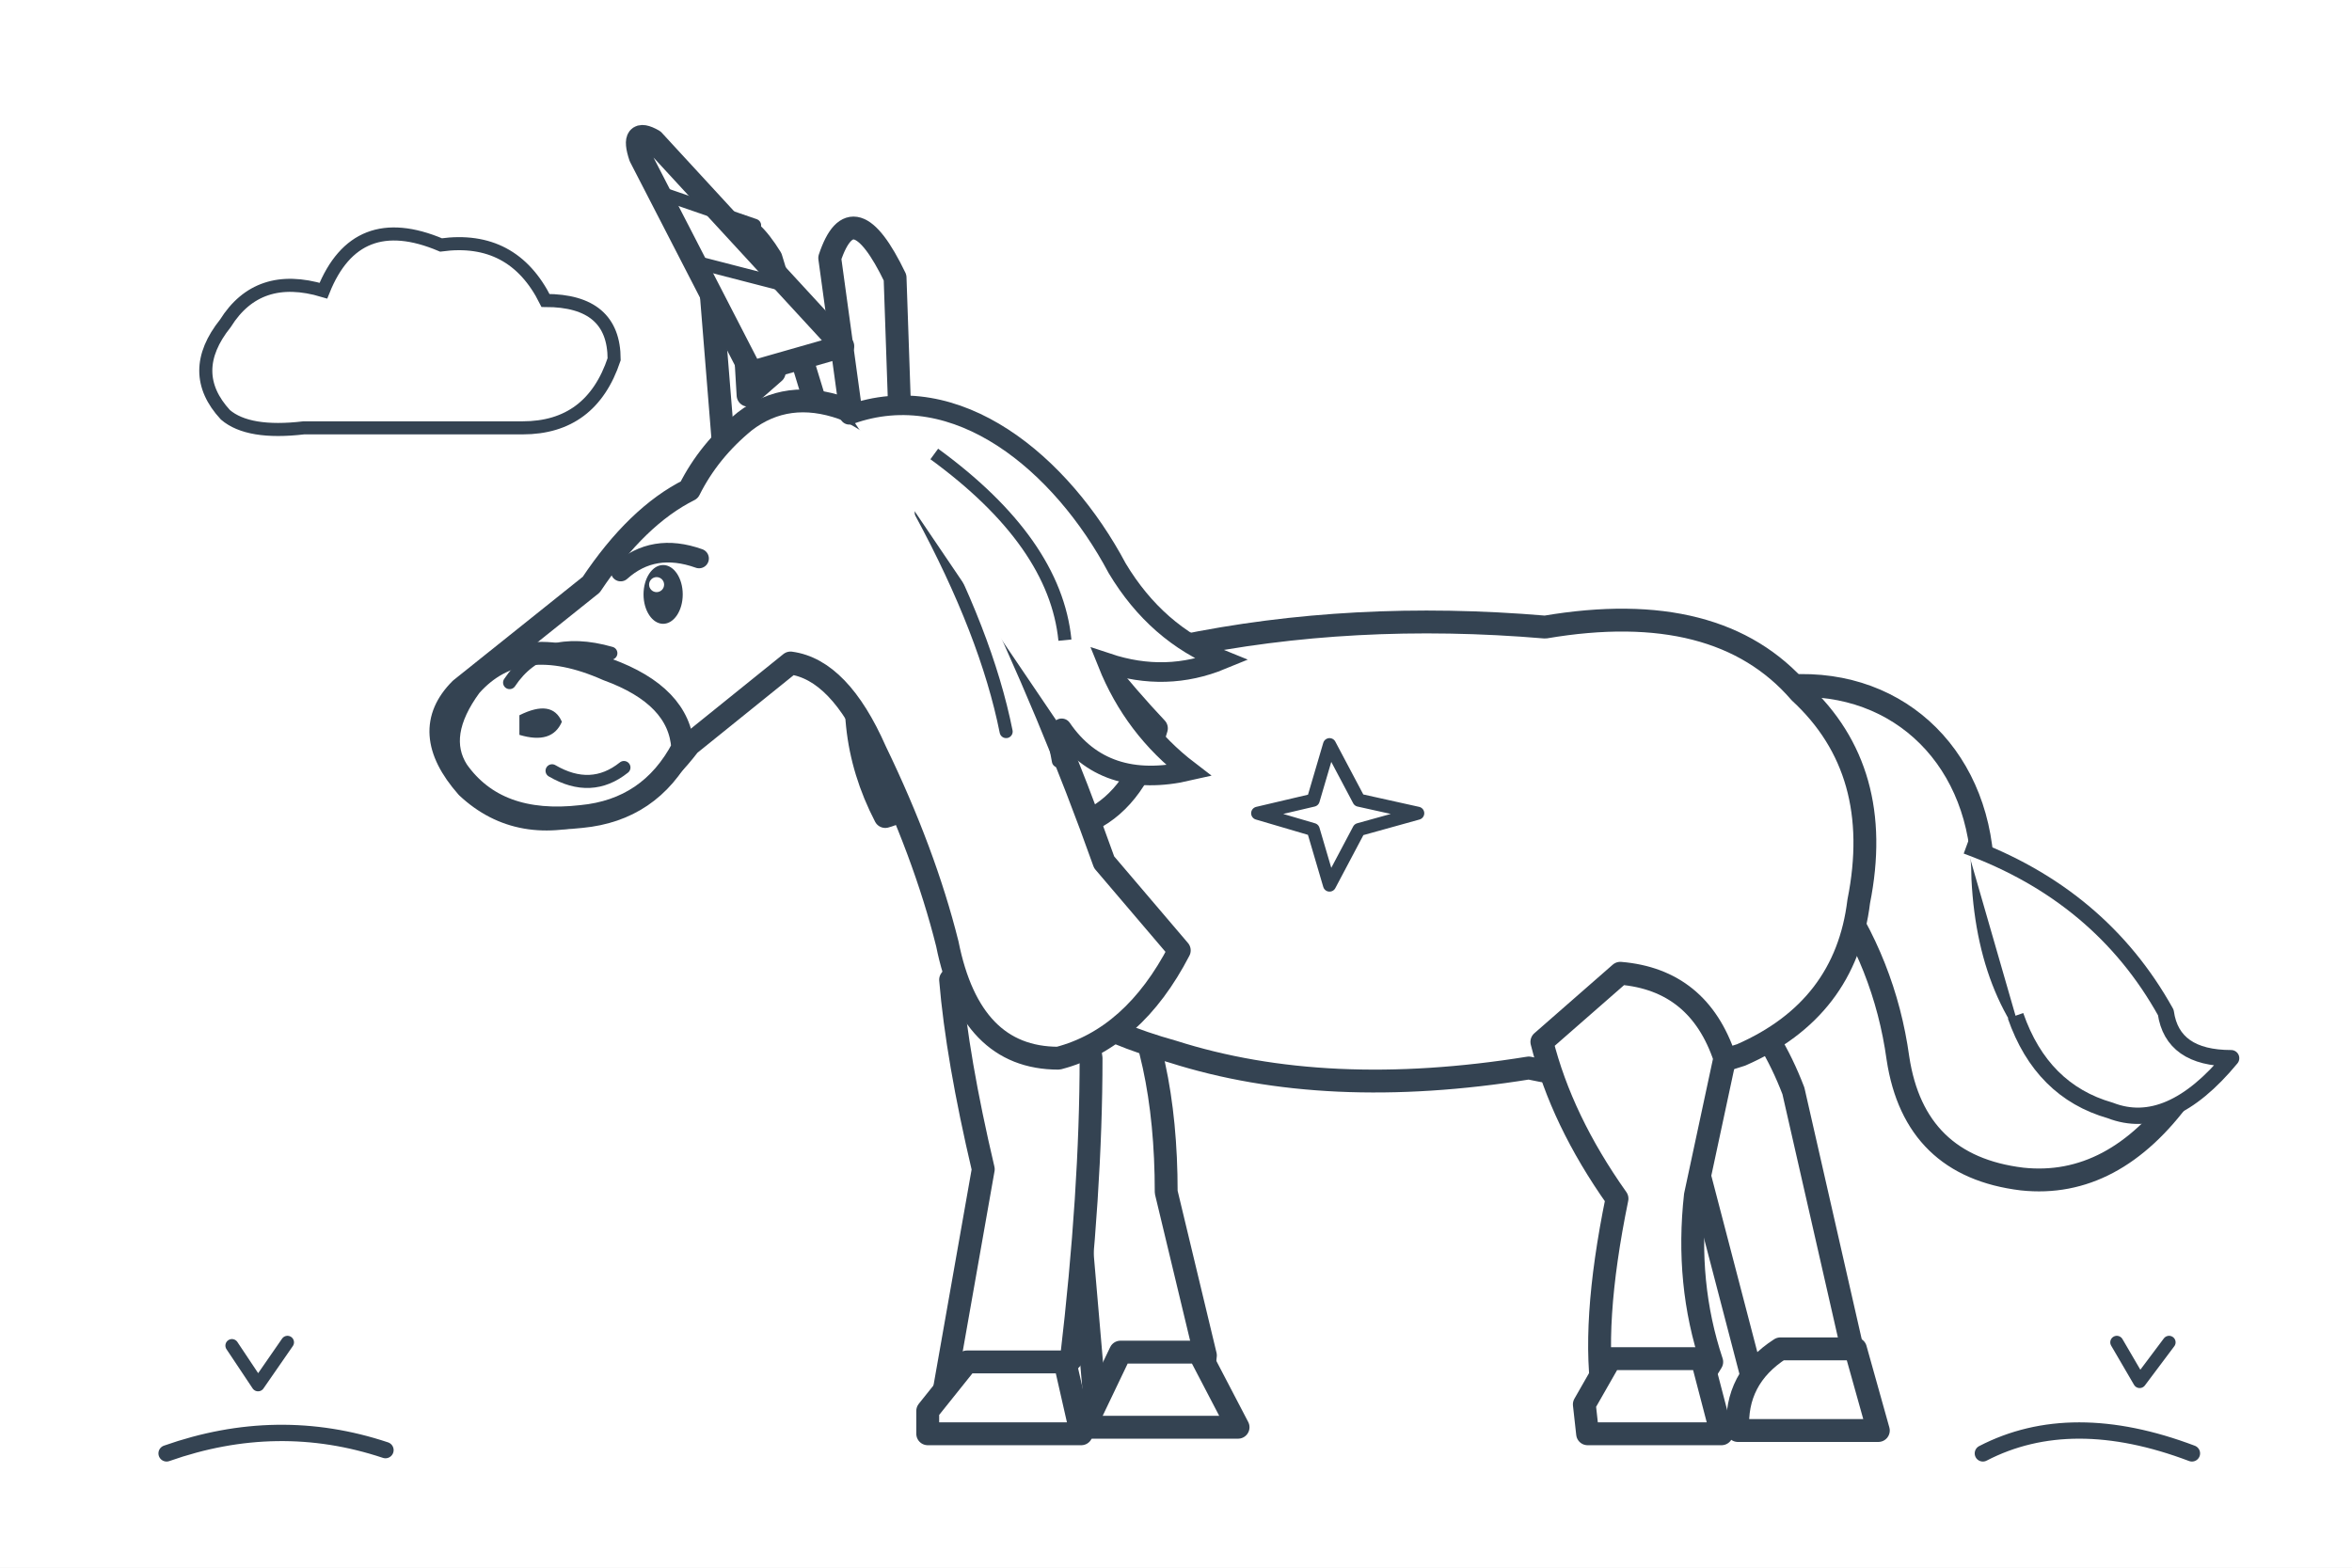
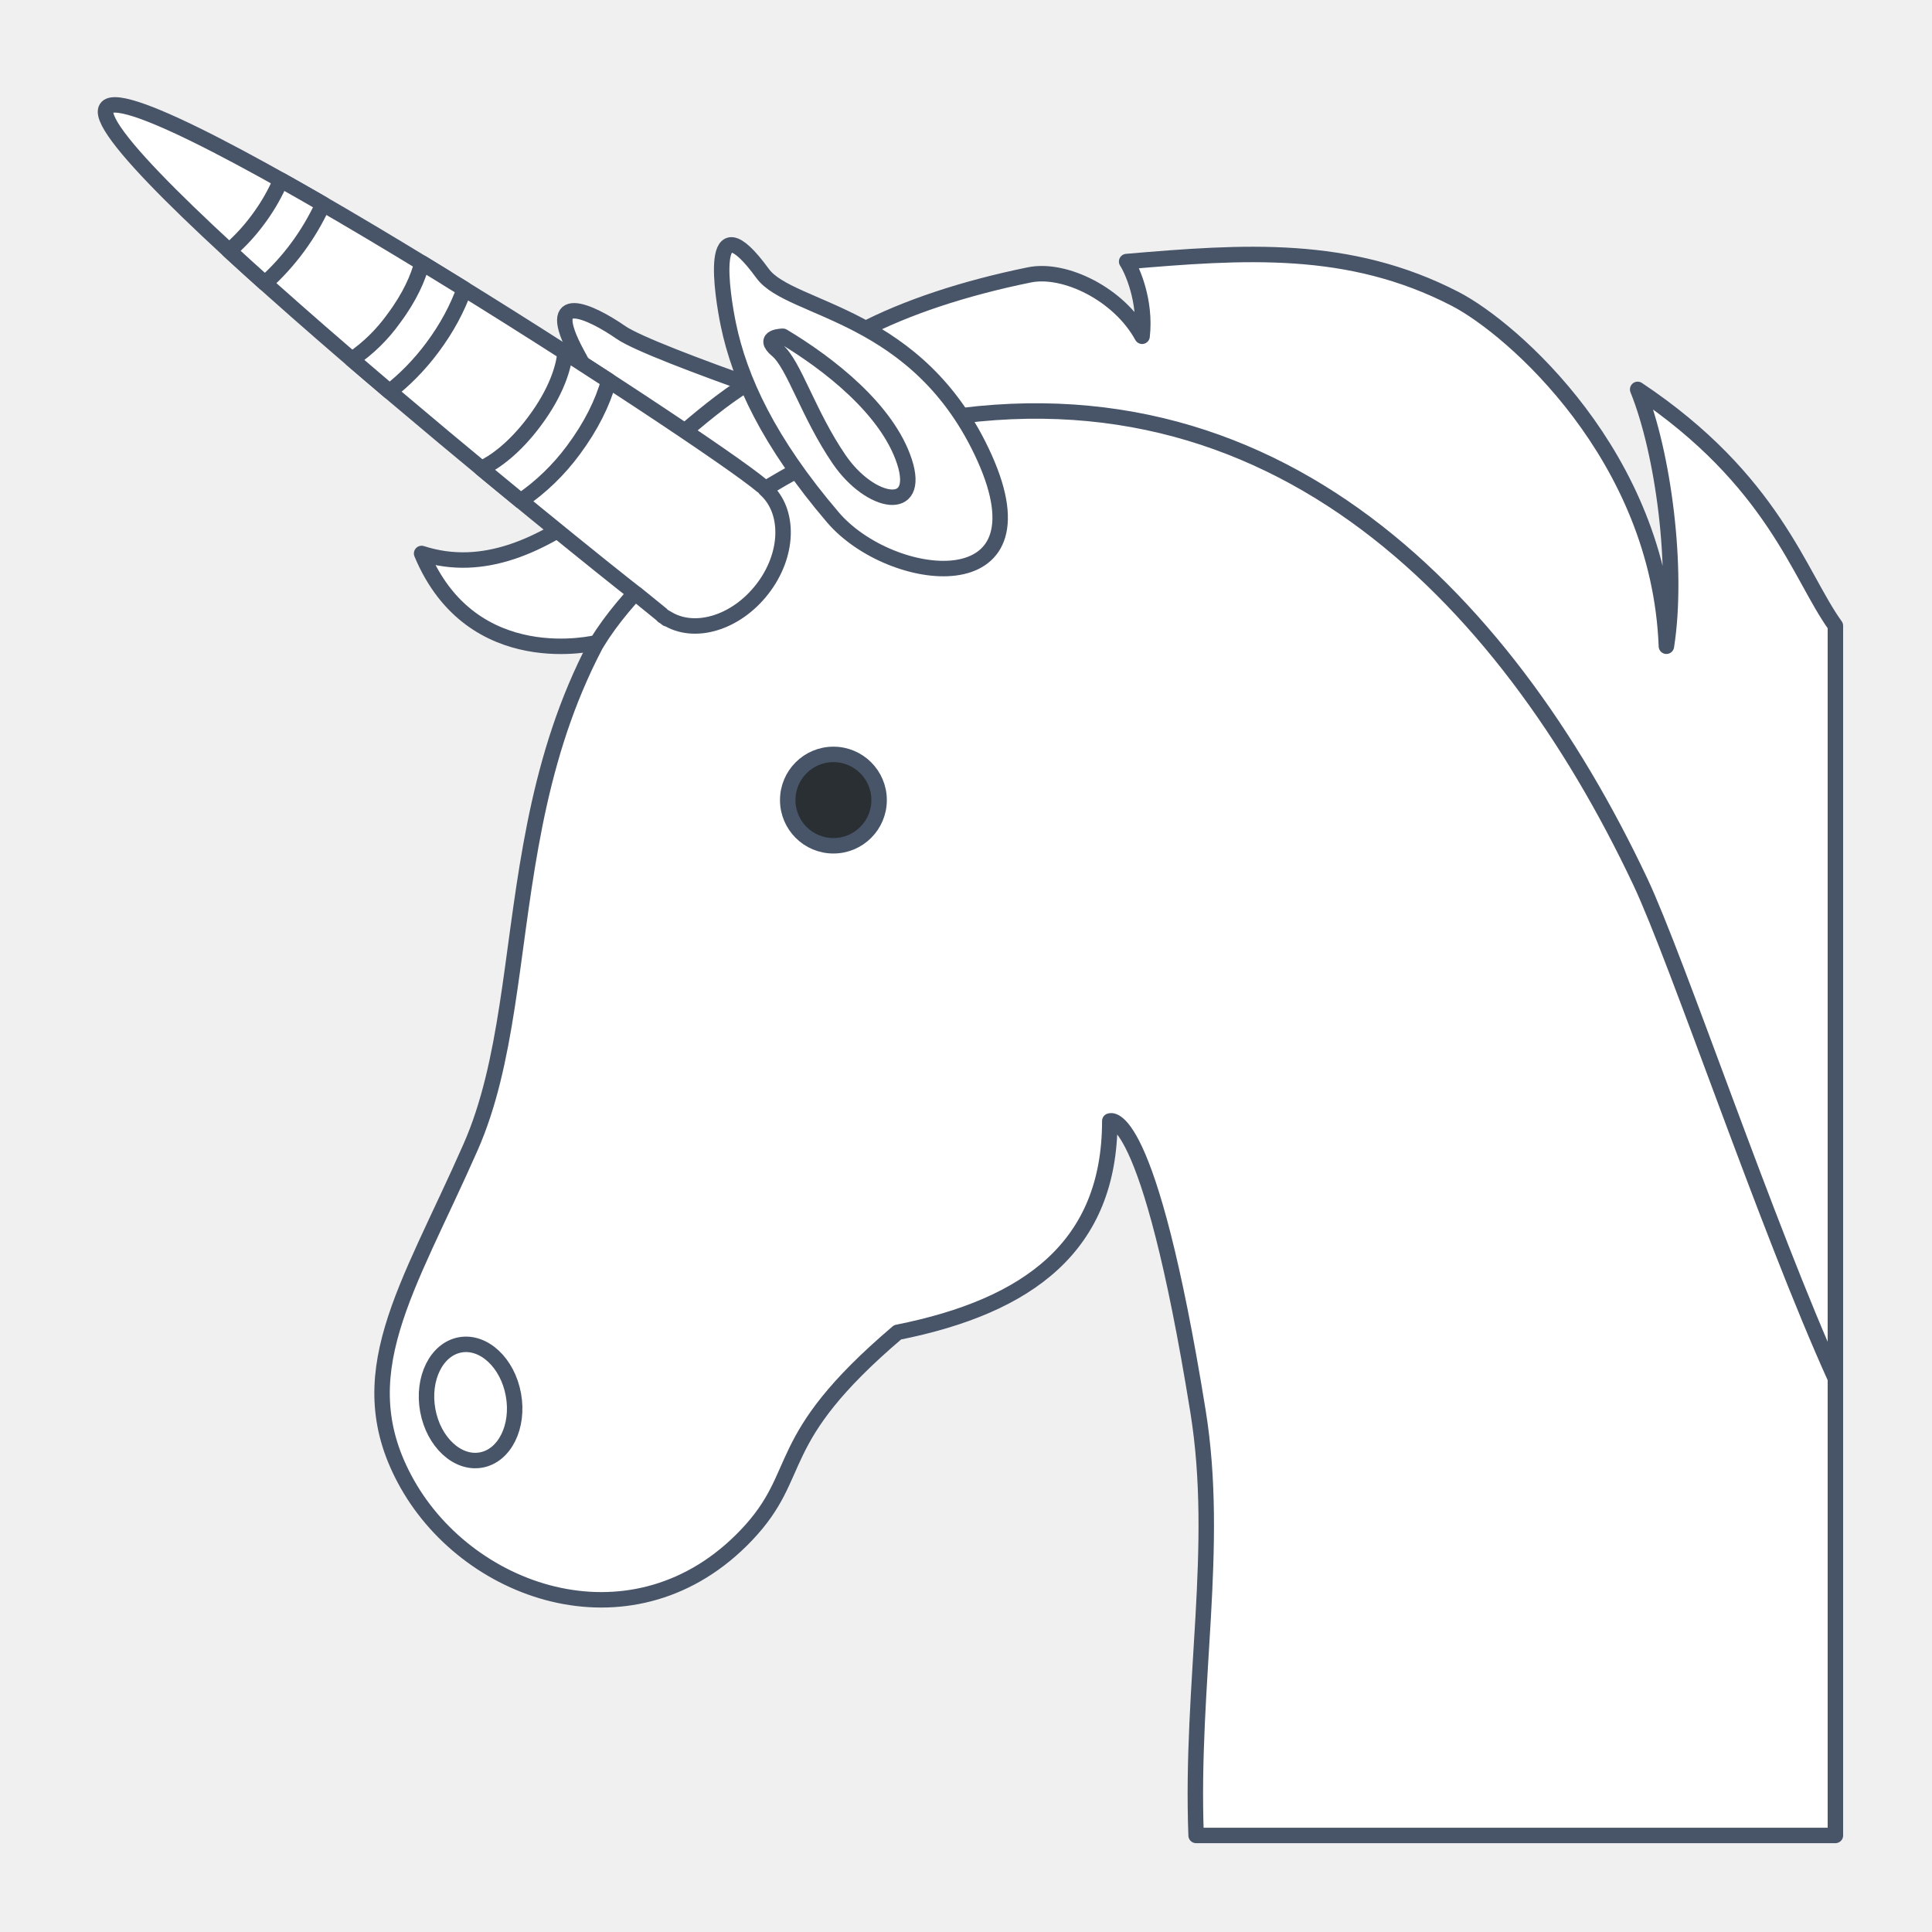
- <svg xmlns="http://www.w3.org/2000/svg" width="720" height="480" viewBox="0 0 720 480">
-   <rect width="720" height="480" fill="white" />
-   <path d="M548 210 C582 208 607 233 607 269 Q609 309 634 329 Q646 337 668 335 Q647 364 619 361 Q586 357 581 324 Q577 295 560 271 Z" data-colorpart="tail" fill="#FFFFFF" stroke="#344352" stroke-width="7" stroke-linejoin="round" stroke-linecap="round" />
-   <path d="M505 286 Q536 300 549 334 L567 413 Q570 425 557 431 L538 428 L520 359 Q504 335 481 312 Z" data-colorpart="far-hind-leg" fill="#FFFFFF" stroke="#344352" stroke-width="7" stroke-linejoin="round" stroke-linecap="round" />
-   <path d="M342 296 Q357 322 357 365 L369 415 Q368 429 354 432 L335 427 L330 369 L320 321 Z" data-colorpart="far-front-leg" fill="#FFFFFF" stroke="#344352" stroke-width="7" stroke-linejoin="round" stroke-linecap="round" />
-   <path d="M313 244 Q320 207 361 198 Q414 187 473 192 Q526 183 551 212 Q577 236 569 276 Q565 309 533 323 Q500 334 468 327 Q406 337 359 322 Q323 312 303 289 Z" data-colorpart="body" fill="#FFFFFF" stroke="#344352" stroke-width="7" stroke-linejoin="round" stroke-linecap="round" />
-   <path d="M545 413 L568 413 L575 438 L532 438 Q531 422 545 413Z" data-colorpart="far-hind-hoof" fill="#FFFFFF" stroke="#344352" stroke-width="7" stroke-linejoin="round" stroke-linecap="round" />
-   <path d="M343 414 L367 414 L379 437 L332 437 Z" data-colorpart="far-front-hoof" fill="#FFFFFF" stroke="#344352" stroke-width="7" stroke-linejoin="round" stroke-linecap="round" />
-   <path d="M496 298 Q520 300 528 324 L519 366 Q516 393 524 417 L516 430 L491 429 Q487 406 495 367 Q478 343 472 319 Z" data-colorpart="hind-leg" fill="#FFFFFF" stroke="#344352" stroke-width="7" stroke-linejoin="round" stroke-linecap="round" />
-   <path d="M304 283 Q330 293 334 324 Q334 365 328 416 L315 430 L289 426 L301 358 Q293 324 291 300 Z" data-colorpart="front-leg" fill="#FFFFFF" stroke="#344352" stroke-width="7" stroke-linejoin="round" stroke-linecap="round" />
-   <path d="M493 416 L521 416 L527 439 L486 439 L485 430Z" data-colorpart="hind-hoof" fill="#FFFFFF" stroke="#344352" stroke-width="7" stroke-linejoin="round" stroke-linecap="round" />
-   <path d="M296 417 L326 417 L331 439 L284 439 L284 432Z" data-colorpart="front-hoof" fill="#FFFFFF" stroke="#344352" stroke-width="7" stroke-linejoin="round" stroke-linecap="round" />
-   <path d="M267 122 Q296 134 317 177 Q337 205 354 223 Q348 244 334 251 Q323 241 318 226 Q319 257 305 270 Q288 249 289 219 Q286 246 271 250 Q257 223 265 193 Q250 179 246 162 Q254 144 267 122 Z" data-colorpart="mane" fill="#FFFFFF" stroke="#344352" stroke-width="7" stroke-linejoin="round" stroke-linecap="round" />
-   <path d="M261 130 L254 79 Q261 58 274 85 L276 143Z" data-colorpart="far-ear" fill="#FFFFFF" stroke="#344352" stroke-width="7" stroke-linejoin="round" stroke-linecap="round" />
-   <path d="M222 143 L217 81 Q223 58 236 79 L251 128Z" data-colorpart="near-ear" fill="#FFFFFF" stroke="#344352" stroke-width="7" stroke-linejoin="round" stroke-linecap="round" />
-   <path d="M229 121 L227 87 L237 114 Z" data-colorpart="ear-center" fill="#FFFFFF" stroke="#344352" stroke-width="7" stroke-linejoin="round" stroke-linecap="round" />
-   <path d="M338 264 Q322 219 300 173 Q280 134 258 125 Q241 119 228 129 Q217 138 211 150 Q195 158 181 179 L141 211 Q128 224 143 241 Q159 256 183 248 Q198 245 211 228 L242 203 Q257 205 268 230 Q283 261 290 289 Q297 324 324 324 Q347 318 361 291Z" data-colorpart="neck-head" fill="#FFFFFF" stroke="#344352" stroke-width="7" stroke-linejoin="round" stroke-linecap="round" />
-   <path d="M144 210 Q159 193 186 205 Q208 213 209 229 Q199 248 178 250 Q152 253 140 236 Q133 225 144 210 Z" data-colorpart="muzzle" fill="#FFFFFF" stroke="#344352" stroke-width="7" stroke-linejoin="round" stroke-linecap="round" />
-   <path d="M190 175 Q200 166 214 171" fill="none" stroke="#344352" stroke-width="6" stroke-linecap="round" />
-   <ellipse cx="203" cy="182" rx="6" ry="9" fill="#344352" />
-   <circle cx="201" cy="179" r="2.3" fill="#FFFFFF" />
-   <path d="M159 219 Q169 214 172 221 Q169 228 159 225Z" fill="#344352" />
-   <path d="M169 236 Q181 243 191 235" fill="none" stroke="#344352" stroke-width="4" stroke-linecap="round" />
-   <path d="M156 209 Q166 194 187 200" fill="none" stroke="#344352" stroke-width="4" stroke-linecap="round" />
-   <path d="M282 157 Q302 194 308 224 M294 171 Q319 203 324 233 M314 203 Q329 223 337 233" fill="none" stroke="#344352" stroke-width="4" stroke-linecap="round" />
-   <path d="M230 114 L196 48 Q193 39 200 43 L258 106 Z" data-colorpart="horn" fill="#FFFFFF" stroke="#344352" stroke-width="7" stroke-linejoin="round" />
-   <path d="M202 59 L231 69 M212 80 L243 88" stroke="#344352" stroke-width="4" fill="none" stroke-linecap="round" />
-   <path d="M260 127 C293 115 325 142 342 174 Q354 194 374 202 Q357 209 339 203 Q347 223 364 236 Q338 242 325 223" data-colorpart="flowing-mane" fill="#FFFFFF" stroke="#344352" stroke-width="6" stroke-linecap="round" />
-   <path d="M286 139 Q323 166 326 196" fill="none" stroke="#344352" stroke-width="4" />
-   <path d="M602 259 Q643 274 663 310 Q665 324 683 324 Q664 347 646 340 Q625 334 617 311" data-colorpart="tail-strand" fill="#FFFFFF" stroke="#344352" stroke-width="5" stroke-linejoin="round" />
-   <path d="M407 228 l9 17 18 4 -18 5 -9 17 -5 -17 -17 -5 17 -4Z" data-colorpart="star" fill="#FFFFFF" stroke="#344352" stroke-width="4" stroke-linejoin="round" />
-   <path d="M51 445 Q85 433 118 444 M607 445 Q634 431 671 445" fill="none" stroke="#344352" stroke-width="5" stroke-linecap="round" />
-   <path d="M79 424 l-8 -12 M79 424 l9 -13 M655 423 l-7 -12 M655 423 l9 -12" fill="none" stroke="#344352" stroke-width="4" stroke-linecap="round" />
-   <path d="M69 127 Q57 114 69 99 Q79 83 99 89 Q109 64 135 75 Q157 72 167 92 Q188 92 188 110 Q181 131 160 131 H93 Q76 133 69 127Z" fill="#FFFFFF" stroke="#344352" stroke-width="4" />
+ <svg xmlns="http://www.w3.org/2000/svg" width="500" height="500" viewBox="-2 -2 40 40" role="img" aria-label="Einhorn">
+   <path fill="#ffffff" d="M36 19.854C33.518 9.923 25.006 1.909 16.031 6.832c0 0-4.522-1.496-5.174-1.948-.635-.44-1.635-.904-.912.436.423.782.875 1.672 2.403 3.317C8 12.958 9.279 18.262 7.743 21.75c-1.304 2.962-2.577 4.733-1.31 6.976 1.317 2.33 4.729 3.462 7.018 1.06 1.244-1.307.471-1.937 3.132-4.202 2.723-.543 4.394-1.791 4.394-4.375 0 0 .795-.382 1.826 6.009.456 2.818-.157 5.632-.039 8.783H36V19.854z" stroke="#485468" stroke-width=".32" stroke-linejoin="round" data-colorpart="0" />
+   <path fill="#ffffff" d="M31.906 6.062c.531 1.312.848 3.71.595 5.318-.15-3.923-3.188-6.581-4.376-7.193-2.202-1.137-4.372-.979-6.799-.772.111.168.403.814.32 1.547-.479-.875-1.604-1.42-2.333-1.271-1.36.277-2.561.677-3.475 1.156-.504.102-1.249.413-2.372 1.101-1.911 1.171-4.175 4.338-6.737 3.511 1.042 2.5 3.631 1.845 3.631 1.845 1.207-1.95 4.067-3.779 6.168-4.452 7.619-1.745 12.614 3.439 15.431 9.398.768 1.625 2.611 7.132 4.041 10.292V10.956c-.749-1.038-1.281-3.018-4.094-4.894z" stroke="#485468" stroke-width=".32" stroke-linejoin="round" data-colorpart="1" />
+   <path fill="#ffffff" d="M13.789 3.662c.573.788 3.236.794 4.596 3.82 1.359 3.026-1.943 2.63-3.14 1.23-1.334-1.561-1.931-2.863-2.165-3.992-.124-.596-.451-2.649.709-1.058z" stroke="#485468" stroke-width=".32" stroke-linejoin="round" data-colorpart="2" />
+   <path fill="#ffffff" d="M14.209 4.962c.956.573 2.164 1.515 2.517 2.596.351 1.081-.707.891-1.349-.042-.641-.934-.94-1.975-1.285-2.263-.346-.289.117-.291.117-.291z" stroke="#485468" stroke-width=".32" stroke-linejoin="round" data-colorpart="3" />
+   <circle cx="15.255" cy="14.565" r=".946" fill="#292F33" stroke="#485468" stroke-width=".32" stroke-linejoin="round" data-colorpart="4" />
+   <path fill="#ffffff" d="M8.63 26.877c.119.658-.181 1.263-.67 1.351-.49.089-.984-.372-1.104-1.03-.119-.659.182-1.265.671-1.354.49-.088.984.373 1.103 1.033z" stroke="#485468" stroke-width=".32" stroke-linejoin="round" data-colorpart="5" />
+   <path fill="#ffffff" d="m13.844 8.124.003-.002-.005-.007-.016-.014c-.008-.007-.011-.019-.019-.025-.009-.007-.021-.011-.031-.018C12.621 7.078.933-.495.219.219-.51.948 10.443 9.742 11.149 10.28l.011.006.541.439c.008.007.01.018.018.024.013.01.028.015.042.024l.047.038-.009-.016c.565.361 1.427.114 1.979-.592.559-.715.577-1.625.066-2.079z" stroke="#485468" stroke-width=".32" stroke-linejoin="round" data-colorpart="6" />
+   <path fill="#ffffff" d="m4.677 2.25.009-.025a73.606 73.606 0 0 0-.878-.5c-.016.038-.022.069-.041.11a4.015 4.015 0 0 1-.429.716 3.936 3.936 0 0 1-.541.595c-.02.018-.036.026-.056.043.238.22.489.446.745.676A5.006 5.006 0 0 0 4.677 2.25zm2.275 2.945c.306-.41.521-.822.66-1.212-.292-.181-.584-.36-.876-.538-.076.298-.247.699-.586 1.152a3.45 3.45 0 0 1-.864.845c.259.223.52.445.779.665.314-.244.619-.552.887-.912zM9.87 7.32c.365-.49.609-.983.734-1.437l-.906-.586c-.023.296-.172.81-.631 1.425-.412.554-.821.847-1.1.978l.814.671A4.535 4.535 0 0 0 9.87 7.32z" stroke="#485468" stroke-width=".32" stroke-linejoin="round" data-colorpart="7" />
</svg>
